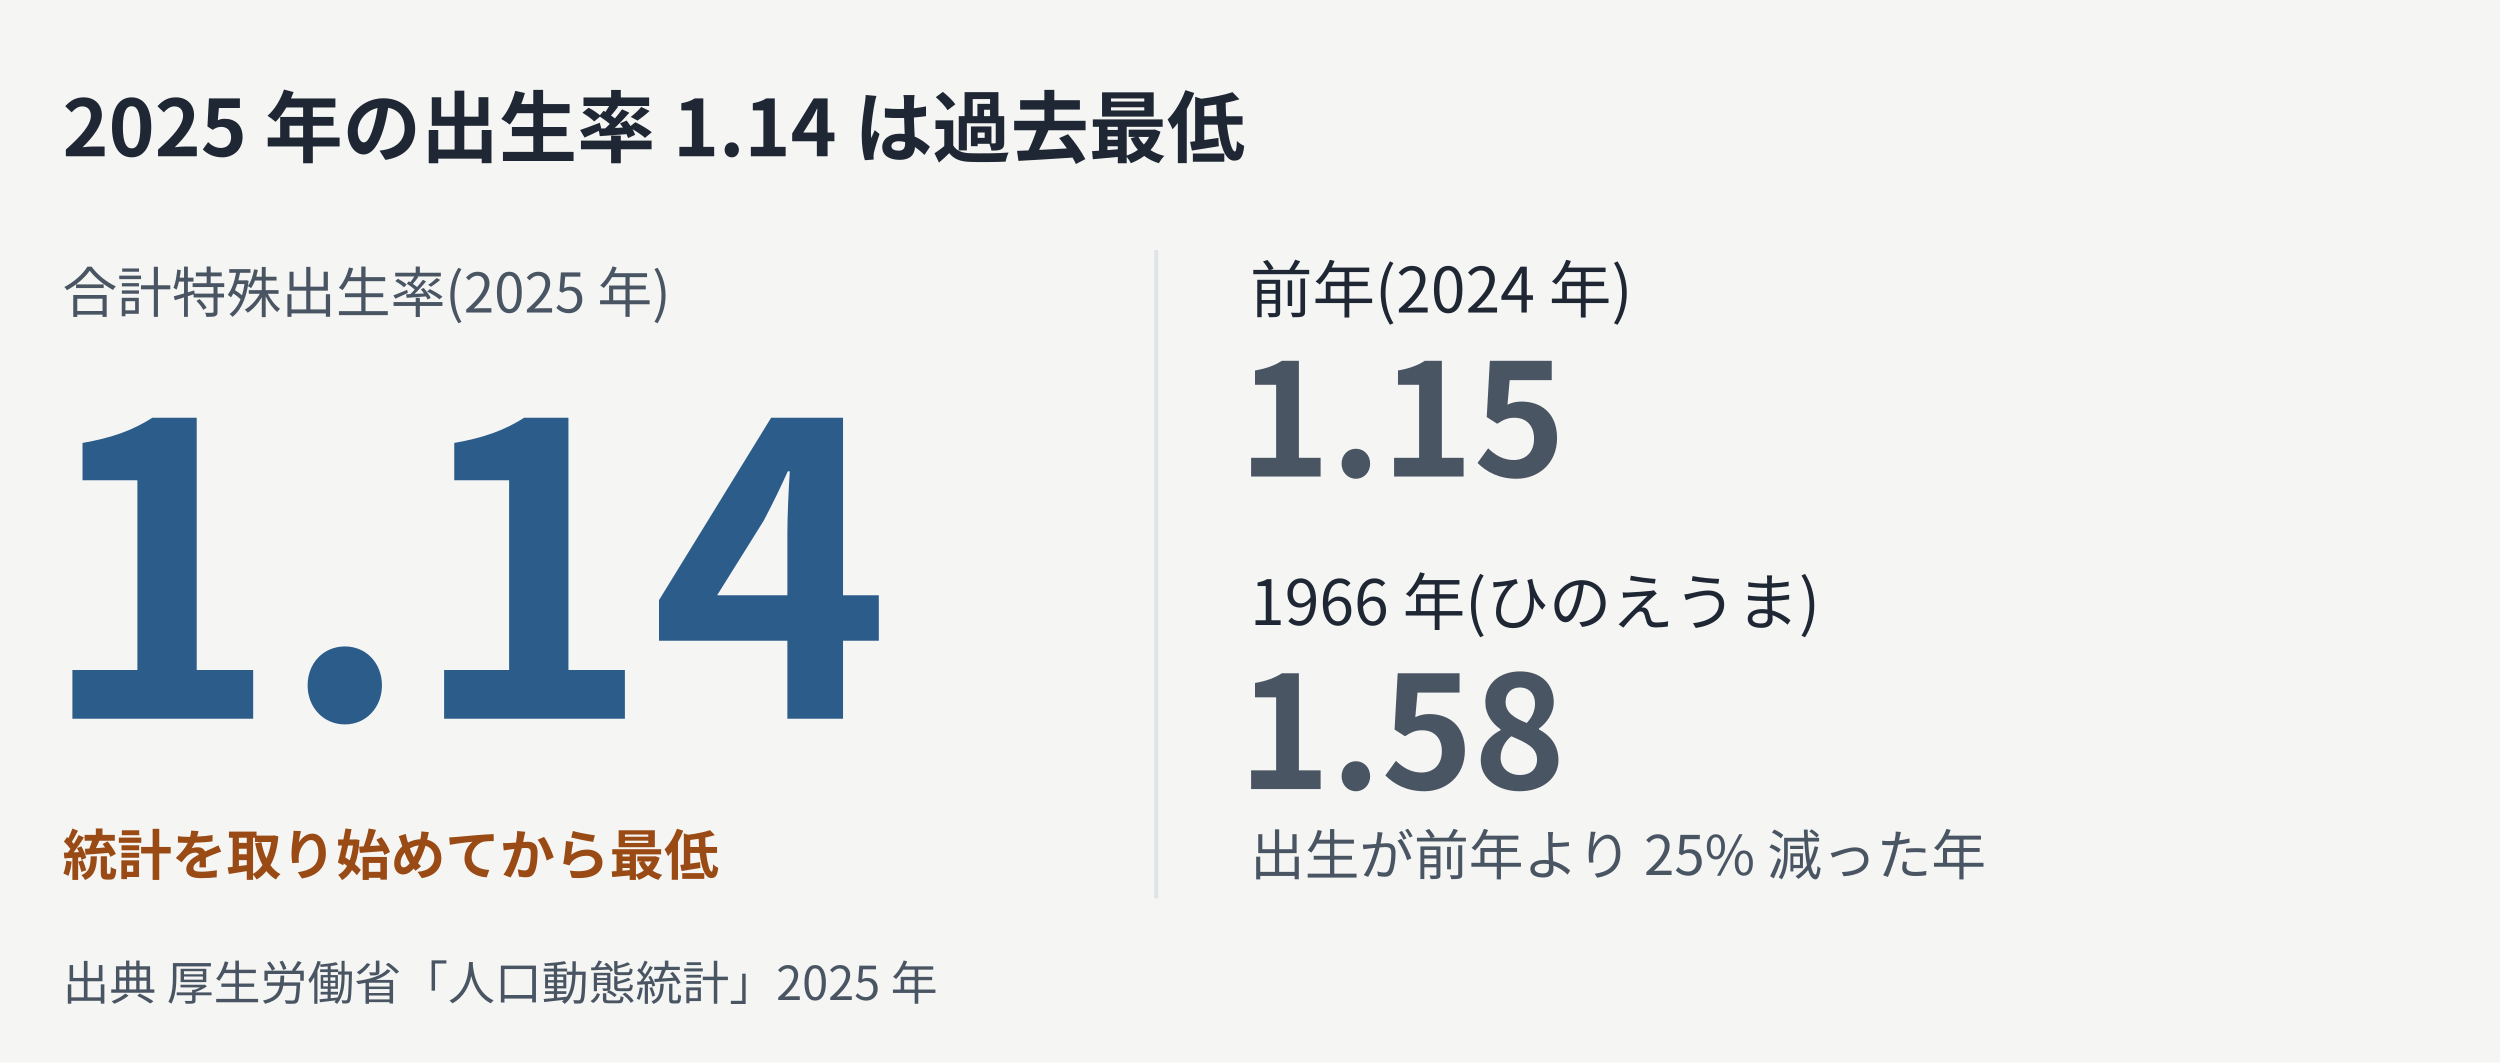
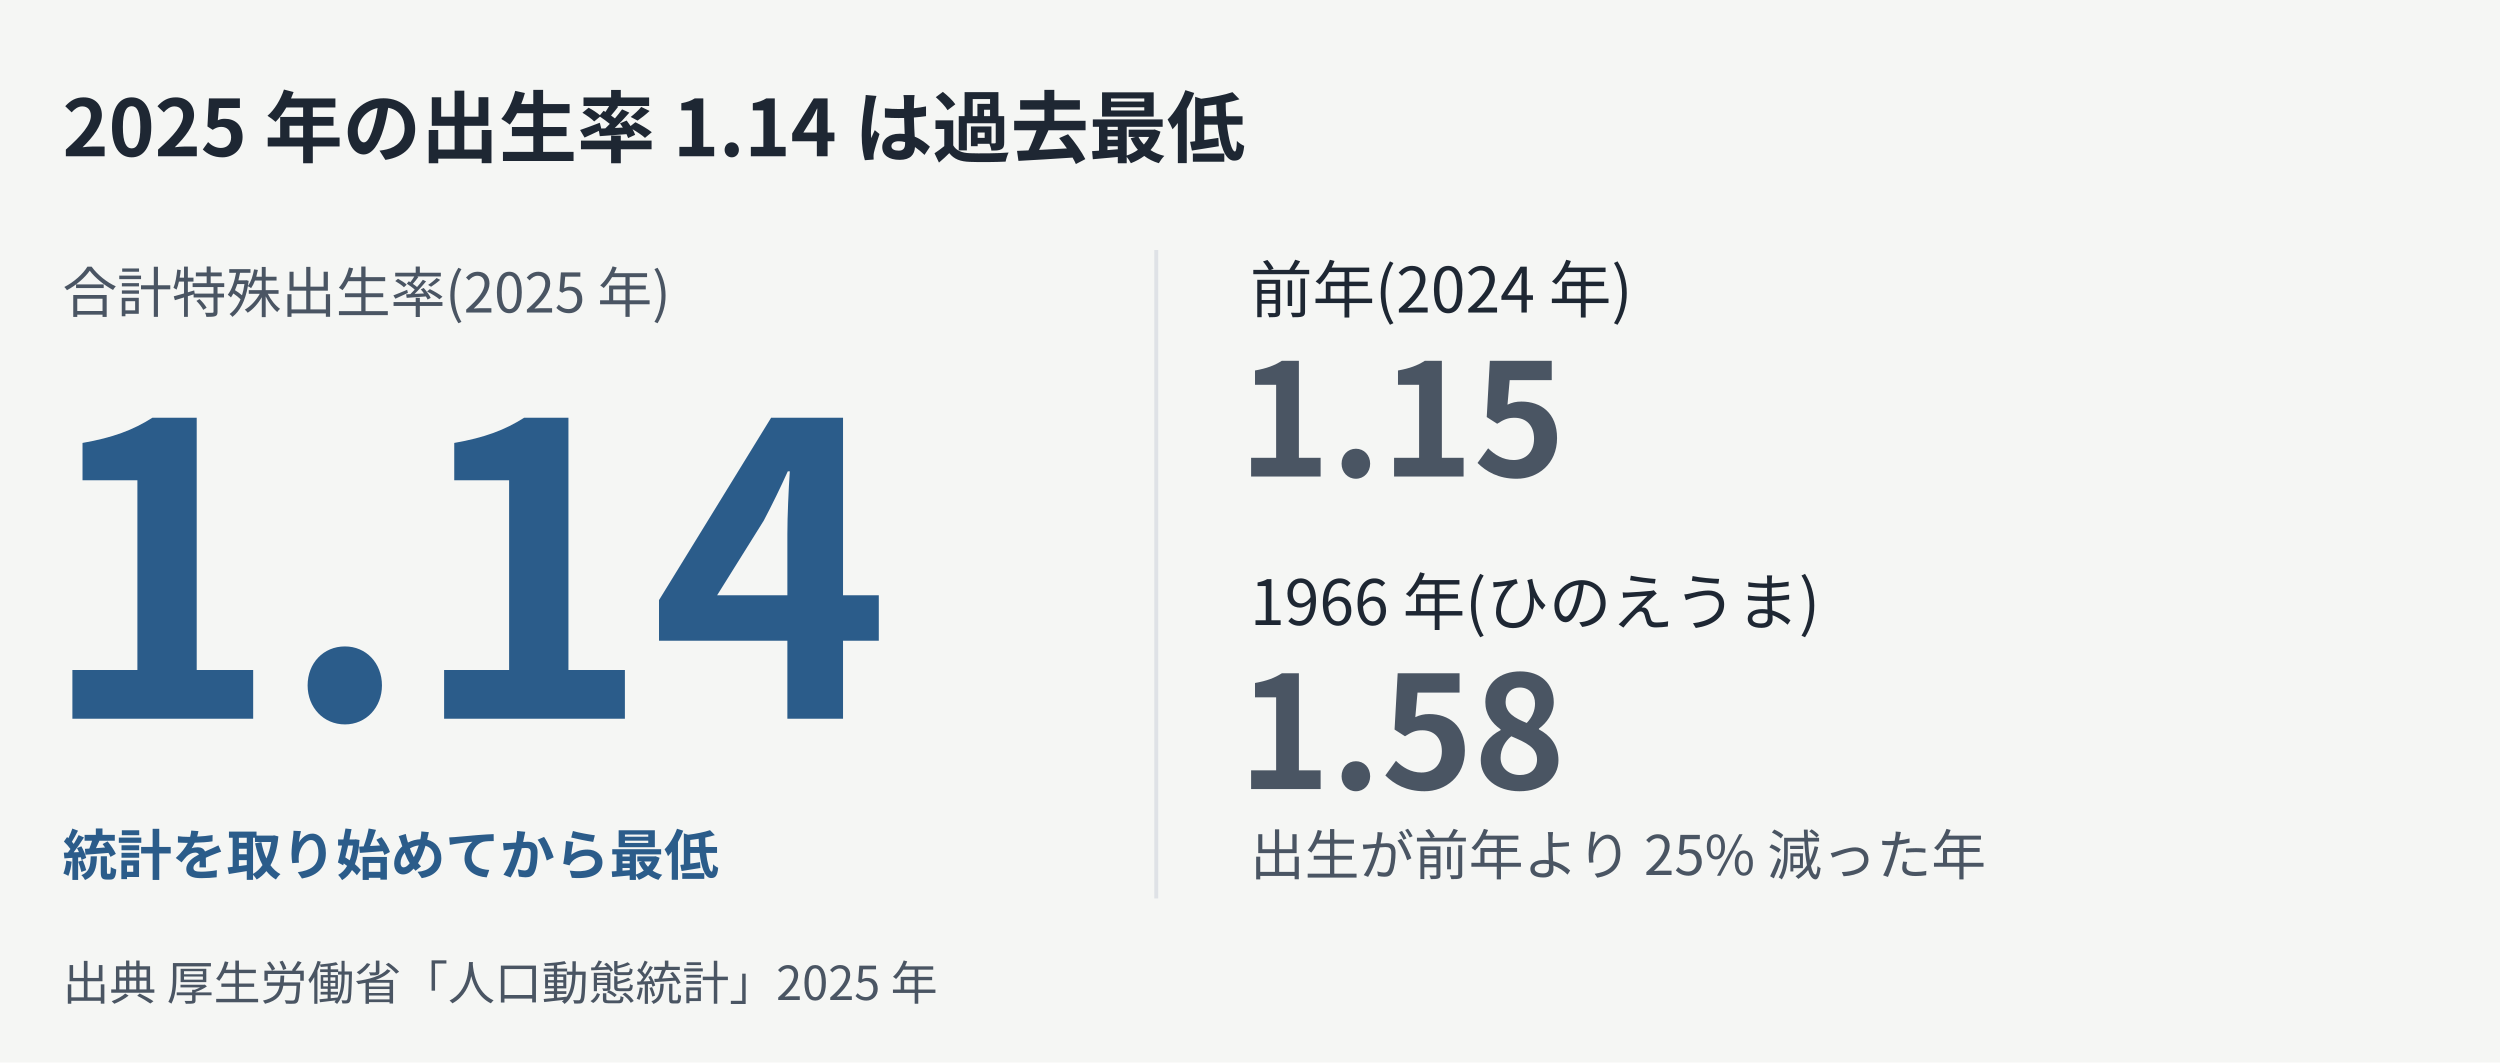
<svg xmlns="http://www.w3.org/2000/svg" viewBox="0 0 640 272" width="640" height="272" font-family="'BIZ UDPGothic','Yu Gothic UI','Meiryo','Hiragino Sans','Noto Sans JP','Noto Sans CJK JP','IPAPGothic',sans-serif">
  <rect x="0" y="0" width="640" height="272" fill="#f5f6f4" />
  <style>
    .title { font-size: 20px; font-weight: 700; fill: #1e2733; }
    .h { font-size: 16px; font-weight: 700; fill: #1e2733; }
    .t { font-size: 16px; fill: #1e2733; }
    .s { font-size: 14px; fill: #4a5563; }
    .hp { font-size: 16px; font-weight: 700; fill: #2b5c8a; }
    .p { font-size: 14px; font-weight: 700; fill: #2b5c8a; }
    .o { font-size: 14px; font-weight: 700; fill: #9a4a14; }
    .src { font-size: 12px; fill: #4a5563; }
  </style>
  <text x="16" y="40" class="title">2025 年の出生率 1.14 は過去最低</text>
  <text x="16" y="80" class="s">合計特殊出生率(2025 年)</text>
  <text x="10" y="184" font-size="104" font-weight="700" fill="#2b5c8a">1.14</text>
-   <text x="16" y="224" class="o">統計を取り始めてから最低</text>
+   <text x="16" y="224" class="p">統計を取り始めてから最低</text>
  <path d="M296,64 V230" stroke="#dfe2e6" stroke-width="1" />
  <text x="320" y="80" class="t">前年(2024 年)</text>
  <text x="317" y="122" font-size="40" font-weight="700" fill="#4a5563">1.15</text>
  <text x="320" y="160" class="t">1966 年(ひのえうま)</text>
  <text x="317" y="202" font-size="40" font-weight="700" fill="#4a5563">1.58</text>
  <text x="320" y="224" class="s">出生が前年より 25% 減った年</text>
  <text x="16" y="256" class="src">出典 厚生労働省「人口動態統計」2025 年</text>
</svg>
